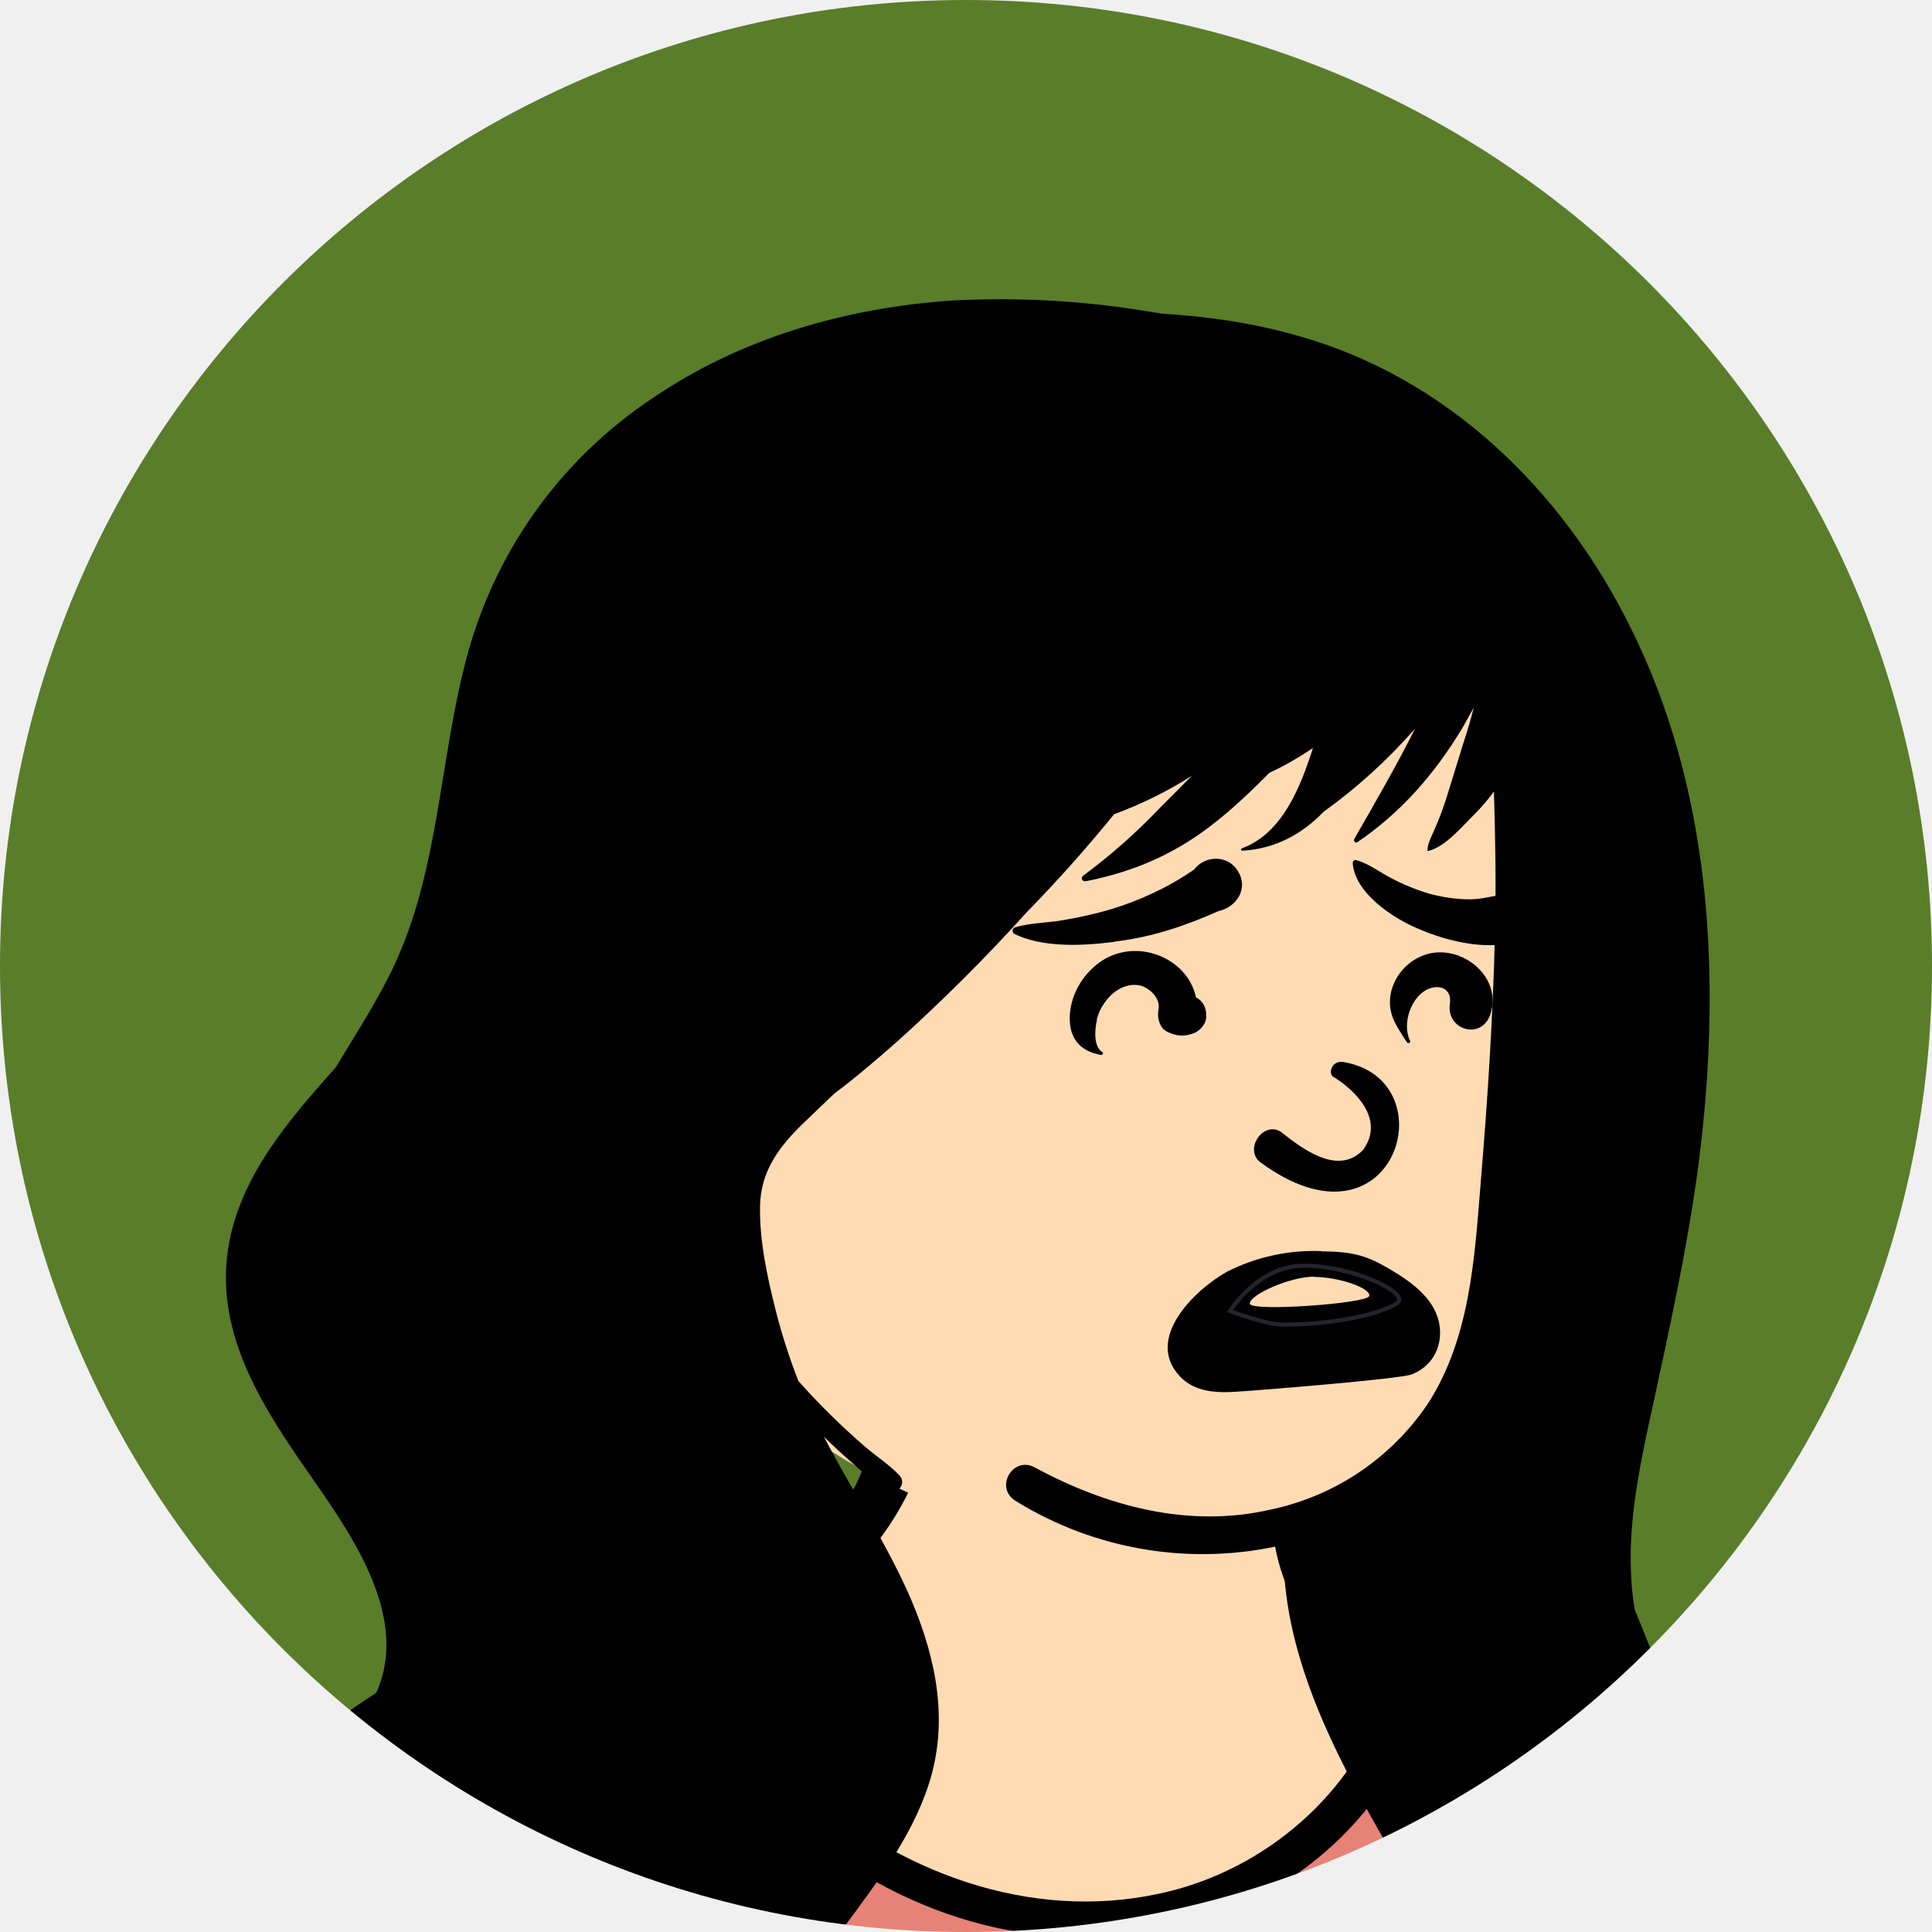
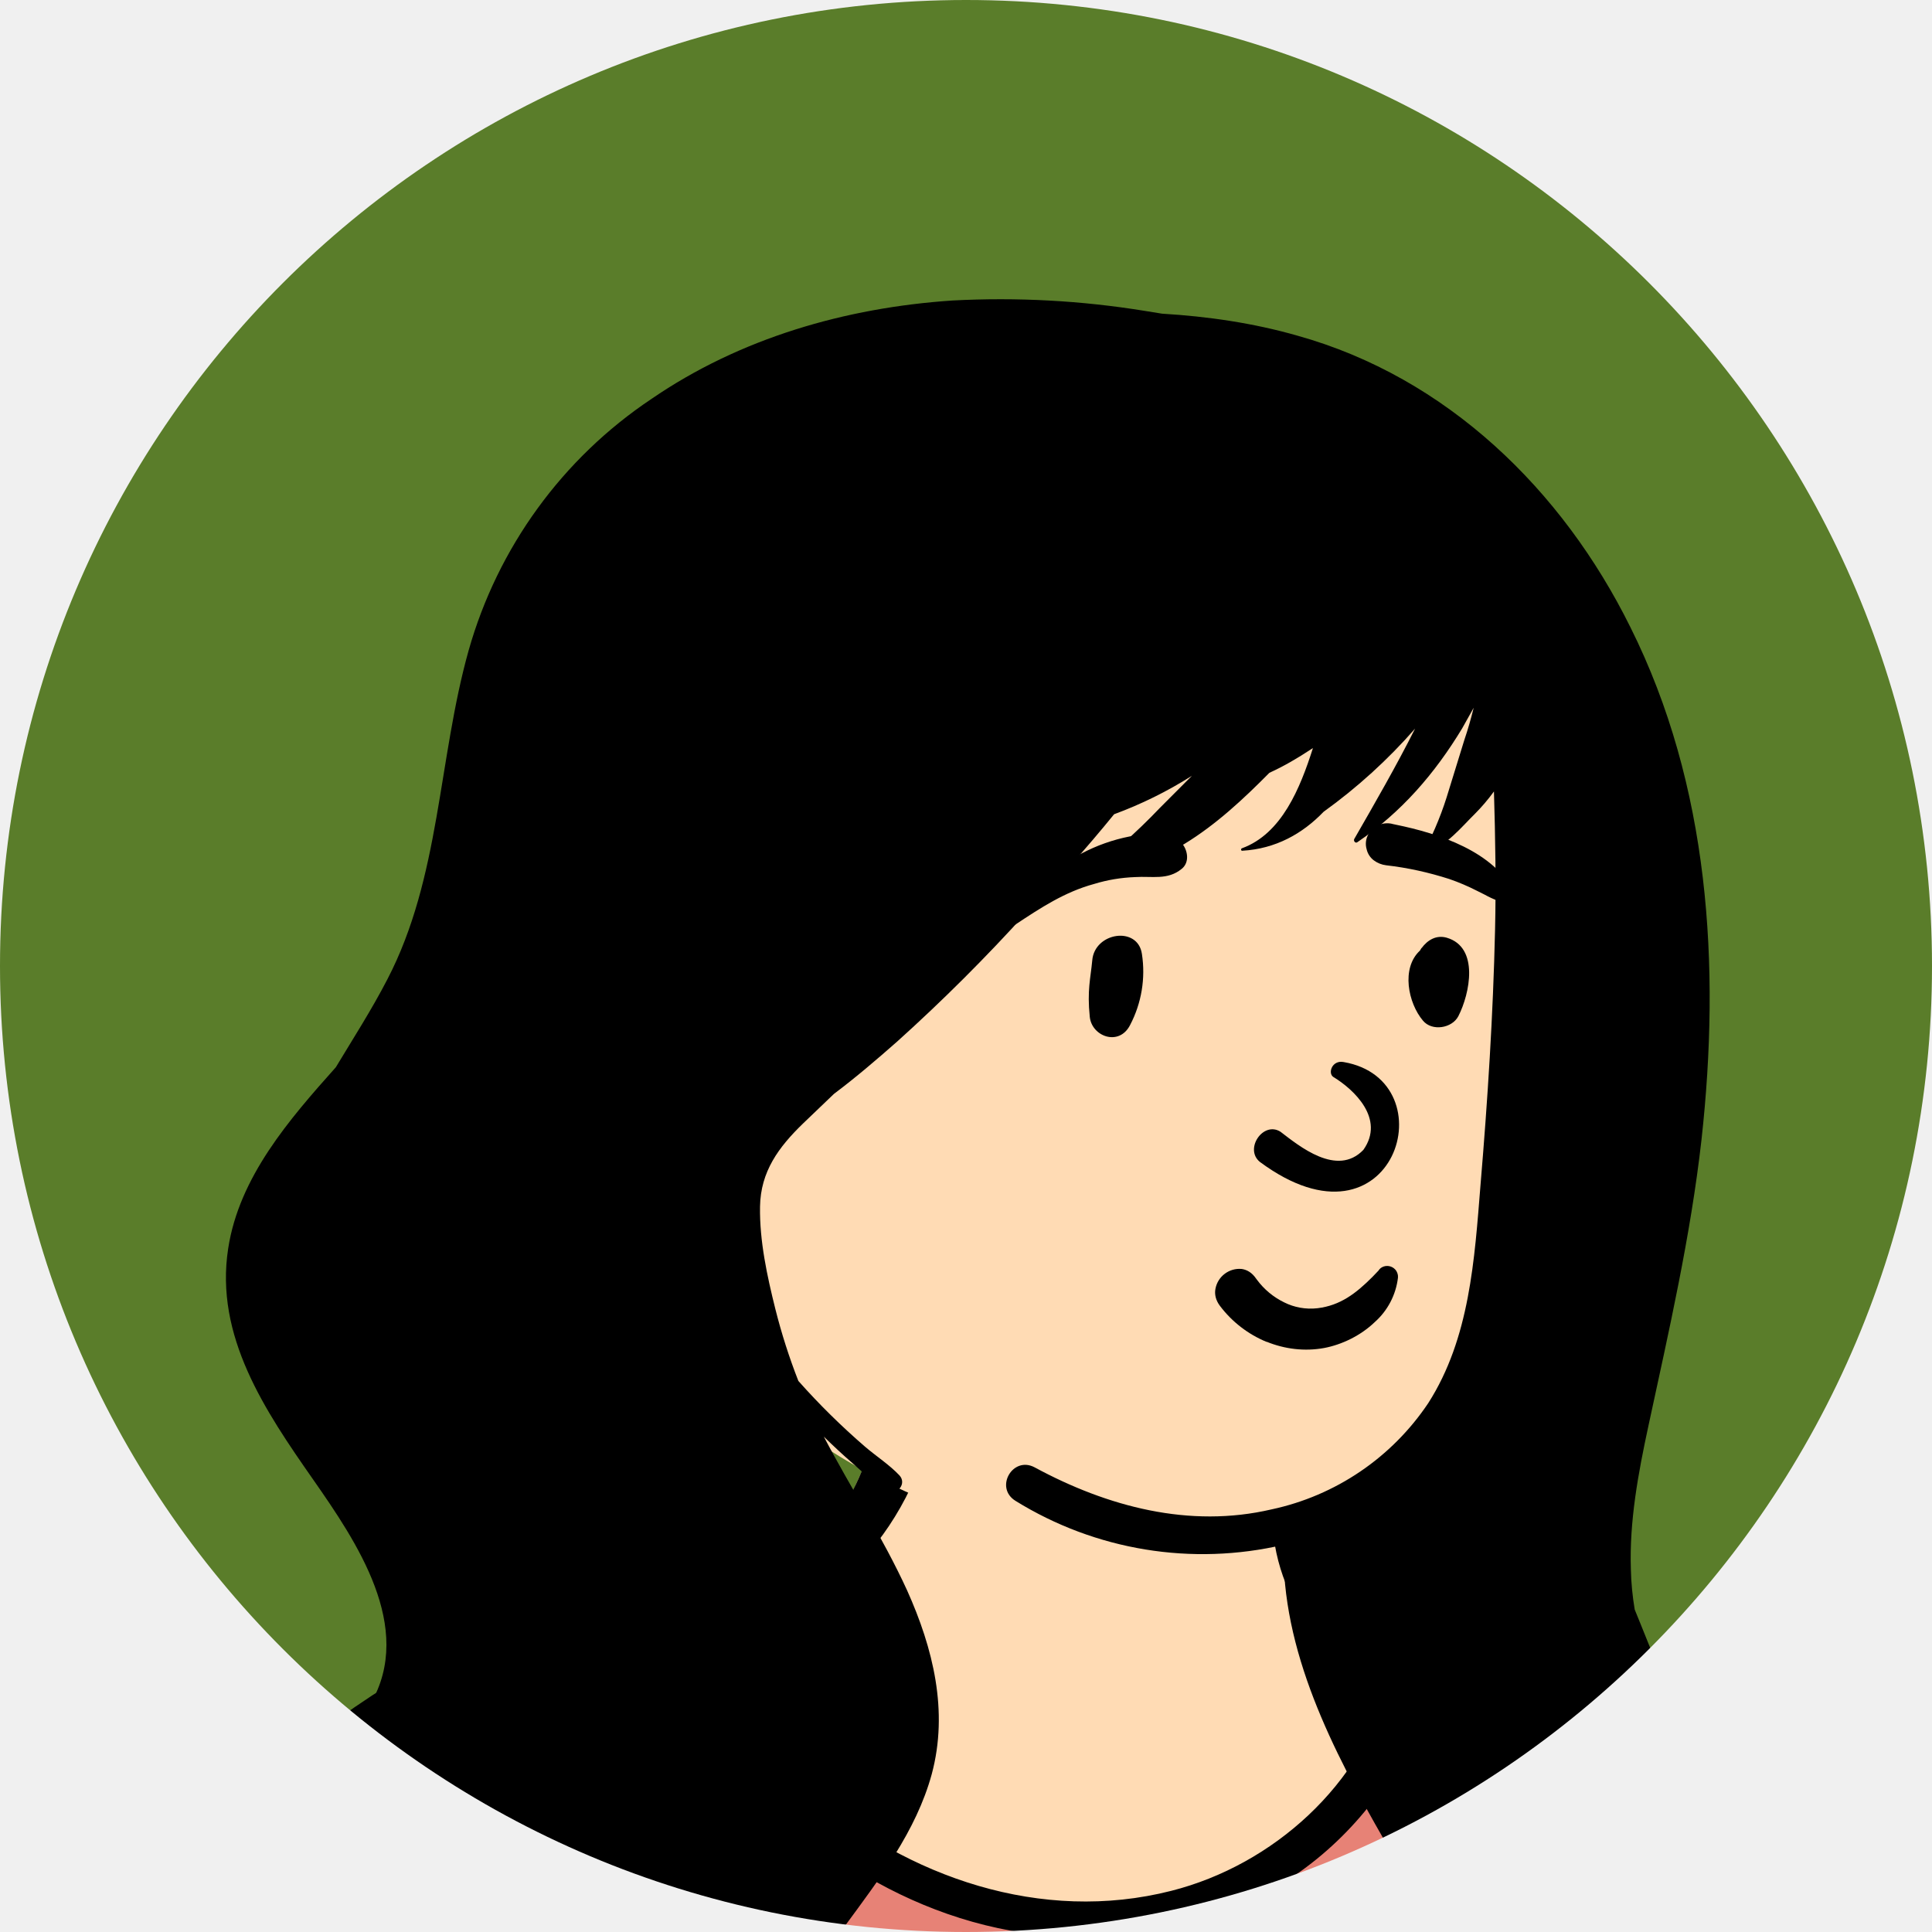
<svg xmlns="http://www.w3.org/2000/svg" viewBox="0 0 704 704" fill="none" shape-rendering="auto">
  <mask id="viewboxMask">
    <rect width="704" height="704" rx="352" ry="352" x="0" y="0" fill="#fff" />
  </mask>
  <g mask="url(#viewboxMask)">
    <rect fill="#5A7D2A" width="704" height="704" x="0" y="0" />
    <g fill-rule="evenodd" clip-rule="evenodd">
      <path d="M705.3 1074a2351.1 2351.1 0 0 1-15.6-101c-1-7.7-2.5-16.4 2.7-22 7.3-8 14-14.8 14.8-26.2.8-10.7-2.8-22.4-5-32.8a809.4 809.4 0 0 0-17.3-64.7c-6.6-21.7-13.9-43.2-21.3-64.6-6.9-20-13.5-40.3-22.5-59.5-17-36.5-46-63.5-81.6-81.6-9-4.5-27-20.5-36.3-24-8.5-3.4-8.5 6.3-16.9 2.6-6.7-2.9-13-6.7-16.7-13.2-4-7-14.3-16.9-15.9-25-3.3-17.4.3-32.2-12-45.3a90 90 0 0 0-41.1-23.8c-33.7-9.3-78.5-2.8-98.8 28.5-9.7 14.9-13 33-26.2 45.1-11.4 10.7-8.8 18-23.6 23.4-.9.3-23.6-4.5-24.4-4.2-16.2-3.5-31.7 6.2-46.5 11.8a325.4 325.4 0 0 0-63 32.3 399.2 399.2 0 0 0-102.3 98.5 482.5 482.5 0 0 0-76.4 161c-1.7 6.4-3.5 13-1.5 19.4 1.7 5.3 5.4 9.2 9.8 12.4 6 4.3 18 7 17.7 15.7-.1 6.6-2.4 13.5-3.5 20-1.3 7.7-2.3 15.5-3.4 23.2-4.8 35.4-8.6 71-10.3 106.6a920 920 0 0 0-.5 106c.1 2.3.8 4.5 2 6.2-1 .4-1.2 2.4.1 2.7l2.7.5a12 12 0 0 0 7 2.4l5.5.2c19.3 4 38.6 7.9 58.1 10.8 23.8 3.5 47.6 6.3 71.5 8.7 49.2 4.8 98 3.2 147.1.6a1877 1877 0 0 1 147.4-2c49.2 1.4 98.4 3.5 147.6 4.4 55 1 110-.5 164.8-5 7.5-.5 12.2-6.5 10.7-14-8.9-44.7-19-89.1-27-134Z" fill="#ffdbb4" />
      <path d="m201 597.5 1.2-.4c14.5-5.7 29.6-14.8 45.4-11.4.5-.2 10.8 1.9 17.9 3.2l-6.7 7L247 598c40.7 67.1 88.8 100.7 144.3 100.7 55.5 0 97.7-33.6 126.4-100.7l4-1c.4 0 1 .2 1.5.4 9.3 3.6 27.4 19.6 36.3 24.1 35.6 18 64.5 45 81.6 81.6 8.7 18.6 15.2 38 21.8 57.5l.7 2c7.4 21.4 14.7 43 21.3 64.6 6.3 20.4 12 41 16.6 61.8l.7 2.9c2.2 10.4 5.8 22 5 32.8a29 29 0 0 1-3 10.7l-80.4 29 38.4 261.3c-35.1 1.5-70.3 2-105.5 1.3-49.2-.9-98.4-3-147.6-4.3-47.7-1.2-95.3-.7-143 1.7l-12 .6a946.3 946.3 0 0 1-139.5-1l-3.1-.3v-38.3l16.3-212.9-83-15.6-81.3-39.5a21.7 21.7 0 0 1-5.6-8.8c-1.9-6-.5-12 1-18l.5-1.3a492.8 492.8 0 0 1 76.4-161A399.3 399.3 0 0 1 138 629.7c19.8-13 40.9-23.9 63-32.3Z" fill="#e78276" />
      <path d="M232.2 584.6c5.1-.3 10.3.6 15.4 1 .4.1.6.8 0 .9-9 1.9-18 4.5-26.9 7.1l-3.8 1.2c-10 3-19.8 6-29.6 10-19.4 7.9-37.8 18.5-54.8 30.8C67.2 682.8 20 754.3-9.9 828.3a526 526 0 0 0-24.3 77c-.4 1.6-2 5.4-1 7 .7 1.3 3.6 2.1 5 2.9l4.5 2.3 25.2 12.9 2.3 1.1c38 18.6 78.4 34.4 121 35.5l.4-3.7a342 342 0 0 1 9.9-60c.3-1 1.6-.6 1.7.3 3 23.1 2 46.4 1 69.7-1.8 41-4.3 82.2-6.5 123.3-1.2 20.6-2.6 41-3.9 61.7-1.3 20.5-1.7 41.6-4.7 62-.6 4.6-6 7-10 6.6-4.4-.5-7.9-4.5-8-9 0-11.9 1.5-24 2.4-35.8l2.5-33.8c3.1-41.1 6.8-82.2 10.2-123.3a4771 4771 0 0 1 3.8-43.7C76.4 979.8 34.2 963-6.1 943.5c-.6 13.2-2 26.5-3.4 39.6-3.8 36.8-7.1 73.6-9.6 110.5a2254.2 2254.2 0 0 0-4.2 92.7l-.2 7c0 4.4-.5 8.5-4.3 11.7-3.7 3.3-8.9 3.5-12.6 0-5-4.6-4.2-10.9-4-17.1a1675.6 1675.6 0 0 1 1.8-47.2 1321 1321 0 0 1 10.5-109.5l2-14c3.5-26 7.5-52.7 15.5-77.9-3.1-1.5-6.2-3-9.3-4.7-5.5-2.7-11.2-5.4-16.6-8.4-4.2-2.5-7.9-5.8-9-10.8-1.4-5.5.6-11.5 2-16.9v-.4a502 502 0 0 1 26.6-80 523.2 523.2 0 0 1 67.8-117 353.8 353.8 0 0 1 88.7-83.3 239 239 0 0 1 53.8-25.7 142.6 142.6 0 0 1 42.8-7.5Zm90.1-66c6-6.5 18.1.2 15.2 8.8a108.2 108.2 0 0 1-34.7 52A79.4 79.4 0 0 1 247 598l1.7 2.4a321.1 321.1 0 0 0 46.1 52.6c36 31.2 84.8 48 132 36 37.1-9.4 69.8-38.8 79.4-76.2-1.3.6-3 .9-4.8.5-7.7-1.7-15.3-9.8-20.3-15.6-5.3-6.3-9.5-13-12.6-20.7-5.6-14-7.4-32.1.3-45.7 1-1.7 3-.7 3.3 1l.3 2.5c1.5 12.7 3.3 25 9.3 36.6a76 76 0 0 0 18.2 23.1c2.6 2 5.8 3.6 8.1 6l.5.4c.6-5 4.1-7.3 7.6-7.2 3.3.2 7.3 1.6 8.8 2.3l.1.1a341 341 0 0 1 65.1 42 259 259 0 0 1 88.4 129c7.5 25.3 11.8 51.4 16.3 77.4l2.8 16c4.2 23.9 8.9 48.4 18.4 70.7 2.5 5.7.6 11.1-5.5 13.4A1493 1493 0 0 1 688 953c3.7 16 6 32.5 8.7 48.5 6 34.1 13.2 68 19.4 102 3.2 17.5 6.1 35 9.3 52.3l4.7 25.2 2.4 13.6.1.7c.5 2.4 1 4.9.4 7.3-.8 2.7-2.9 4.6-4.8 6.6-1.6 1.6-3.8 1.6-5.7.7l-.7-.3c-3.4-1.6-6-3.2-7.3-7-.7-2.5-1-5.2-1.5-7.7a3535.6 3535.6 0 0 1-7.8-43.6l-1.6-9.1c-5.2-31.4-10.2-62.9-12.8-94.5-1-14-2.3-28.1-3.5-42.2l-.9-10.5c-1.1-13.3-2.5-27-2.7-40.5l-4.5 1.6L657 964c-5.5 2-12.5 6-18.4 5.2-2.9-.3-5-1.2-6.8-2.9 2 28.8 4.8 57.4 8.5 86a1965.7 1965.7 0 0 0 22 135c.6 3.2 1.4 6.4 1.9 9.6.5 3.7-.5 5.9-2.5 9-1.7 2.4-5 3.7-7.8 2-3.6-2.3-5.5-4.3-6.5-8.4-1-3.7-1.6-7.6-2.3-11.4a1654.2 1654.2 0 0 1-11.4-65.2c-7.8-52-12.7-104.4-15.2-156.8a1388 1388 0 0 1-1.4-77.8c0-13.3.5-26.6 1.4-39.9 1-13.4 3-26.5 4.8-39.8 0-.5.7-.5.7 0 .8 14.9 2.1 29.8 2.8 44.7.6 14.3.9 28.5 1.4 42.8.6 18.7 1.5 37.5 2.7 56.2a9.6 9.6 0 0 1 8.5-3.1c4.7-1 9.7-3.4 14.1-5l16.8-5.5 26.4-8.7a679 679 0 0 1-18-80.8l-2-12.3c-4-24.2-8.5-48.5-15.8-72a229.8 229.8 0 0 0-34.8-68.2 370.2 370.2 0 0 0-52.7-55.3C557 627 539.7 614 523 600c.1.9.2 2 0 3-3.5 25.9-17 50-35.8 67.9-37.7 36-93.6 43.4-142 26.5-46.7-16.3-88-55-102.6-102.8-.3-.8.8-1 1.3-.5l2.4 3.3c0-.4.2-.9.7-1a129 129 0 0 0 46.6-29.2 100.2 100.2 0 0 0 21.3-33.3l.4-1c1.7-5 3.2-10.2 7-14.2Z" fill="#000" />
    </g>
    <g transform="matrix(.99789 0 0 1 156 62)">
      <g fill-rule="evenodd" clip-rule="evenodd">
        <path d="M405.9 203.2c-10.3-37.2-49.7-53.4-85.2-56-96-10-193.7 43.5-236.3 130.3-34 66-35.1 135.2 38.1 172.8L135 457c3.7 3.4 7.5 6.7 11.7 9.5a228 228 0 0 0 136.2 35.1c70-1.4 95-49 110.4-109.9 16.1-60.6 25.1-126.5 12.6-188.5Z" fill="#ffdbb4" />
        <path d="M451.8 553.7c-3.2-10-7.3-19.5-11.2-29.2-.8-4.8-1.3-9.7-1.4-14.6-.6-17.5 2.7-35.2 6.4-52.3 7.5-34.7 15.4-69 19.4-104.4 7-63.2 2.9-129-26-186.7-24.8-50-67-91-121.6-106.2-16.1-4.6-32.7-7-49.4-8l-6.2-1a329.7 329.7 0 0 0-70.3-3.8c-39 2.6-77.6 13.7-110 35.9A163.8 163.8 0 0 0 14.8 175C3.6 214.8 4.5 257.7-14.9 294.9c-5.7 11-12.4 21.4-18.8 32-17 19-35.3 40-39.3 66-5 32 13.5 59.2 31 84.2 15.8 22.6 37.2 53.9 21 81.7-7.7 13.2-20 23-29.2 35-9.6 12.4-17 26.7-21 42a89.2 89.2 0 0 0 18.9 80.9 99.1 99.1 0 0 0 37 25.4c14.4 6.1 28.5 12 40.4 22.4 5.4 4.8 10.4 10 15 15.5 4.4 6.8 9.5 13.2 15.3 19 6.3 6.5 18.7-2.3 13-9.9l-1.4-1.7A515 515 0 0 0 54 771a90.5 90.5 0 0 1-11.8-71.7 88.6 88.6 0 0 1 7.2-18.2l2 5c3 6.3 7 13.8 12.1 20.2.2 4.4.9 8.7 2.1 13 8 26.4 34.4 39.4 58.3 49.6l7 2.9c6.2 2.6 12.8-6.3 8.9-11.7l-3-4.3a85.7 85.7 0 0 1-13.5-58.7c3.2-21.9 16-40 28.9-57.3 12.5-17 26-34.5 31.7-55.3 6.2-23 .5-45.9-9-67-8.9-19.4-20.6-37.3-30.4-56 3.4 3.3 6.8 6.5 10.4 9.6 4 3.5 8.1 7.6 13 10 3.4 1.9 7-2.5 4.2-5.5-3.7-3.9-8.4-6.9-12.5-10.4a257.4 257.4 0 0 1-24.4-24 217 217 0 0 1-8.4-26.2c-3-12-5.8-24.8-5.6-37.3.2-12.8 6.8-21.7 15.7-30.3l11.3-10.8c8-6 15.6-12.5 23-19a649 649 0 0 0 47.5-47.3 524.8 524.8 0 0 0 31.8-35.6 150 150 0 0 0 28.4-14l-11.7 11.7a217.3 217.3 0 0 1-28 24.7c-1 .7-.4 2.3 1 2 12.8-2.5 24.8-6.8 36-13.6 11.5-7 21.6-16.4 31-25.9 5.3-2.4 10.4-5.4 15.1-8.5l.8-.5c-4.7 14.7-11.4 31.2-25.9 36.5-.5.1-.4 1 .1.9 12.2-.7 22-6.2 29.7-14.2a197.6 197.6 0 0 0 33.4-30.3c-6.9 13.7-14.6 27-22.2 40.2-.4.7.4 1.7 1.1 1.2 16.1-10.9 28.3-25 38.3-41.5l4.2-7.5c-1 4-2.1 7.9-3.4 11.7l-6.5 21c-1.2 3.8-2.6 7.5-4.2 11.2-1.1 2.6-2.6 5.1-2.8 8 0 .2.2.3.3.3 6.4-1.6 12.4-9 17-13.5 2.5-2.5 4.9-5.3 7-8.2.5 16.8.8 33.6.4 50.5-.7 31-2.7 62-5.3 92.8-2.2 27.2-3.9 55.9-19.1 79.6A92 92 0 0 1 308 488c-30 7-60-1-86.5-15.3-8-4.3-14.8 7.4-7 12.2a130 130 0 0 0 97.9 16c-1 38.5 18 75 36.8 107.7 10.6 18.3 21.2 36.5 28.7 56.3a192.2 192.2 0 0 1 12 52.3c1.8 21.2 0 42.5-2.9 63.5l-.5 3.4c-.6 4.5 3.4 8.3 7.8 6 19.4-10.2 27.8-32 32.9-52 4.8-18.9 8-38 9.8-57.4 2.6 7.3 4.8 14.8 6.4 22.4l.7 3.3c1.3 6.3 10.9 5.9 12.4 0l.8-3.3a269.2 269.2 0 0 0-5.5-149.4" fill="#000" />
      </g>
    </g>
    <g transform="translate(315 248)">
-       <g clip-rule="evenodd">
-         <path fill-rule="evenodd" d="M166.7 208c11.9 0 16.9 1.9 24.6 6.4 7.7 4.5 16 10.4 18 19.2 1.8 8.1-1.8 16-9.8 19.2-4.4 1.7-55.5 5.8-63.6 6.3-8 .6-15.6 0-20.8-5.4-13.3-13.8 5.2-31.7 17-38.3a70 70 0 0 1 34.6-7.5Zm-2.8 9.2c-8.9 0-23.5 6.6-23.5 9.8 0 3.1 42.6 0 43.5-2.7 1-2.8-11-7-20-7Zm7-72.8c7.5 4.6 19 15.3 10.8 26.6-9.5 10-23.3-1.4-30-6.6-6.4-4-13.4 6.3-7.6 11 49 36.3 69-29.8 30.5-36.4-4.2-.8-5.8 4-3.8 5.4Zm-85.4-41.6c13-9.5 32.1-2.2 35.3 12.6 2.2 1.2 3.4 3 3.7 5.7v.7c.4 3.2-2.5 6.3-5.4 7-3.2 1-5.7.6-8.7-.8-2.8-1.3-3.8-5-3.3-7.8v-.3c.8-3.5-2.2-6.9-5.2-8.3-3.4-1.5-7.3-.5-10.2 1.5-3.3 2.3-6 6.3-7 10.2v.4c-.8 3.4-1.3 9.7 2 11.7.5.3.1 1.1-.5 1-7.1-1.2-11.4-5.5-11.4-13.2 0-8.1 4.3-15.7 10.7-20.4ZM204 100c12.8-4.6 28.9 7.6 24 21.8-3.3 9.3-15.9 5.5-14.7-3.8v-.2c.8-4.9-2.9-7.2-7.4-5.6-6.6 2.4-10.2 12.8-7.1 19 .4.7-.7 1.3-1.1.6l-.5-.7c-3.5-5.5-6.6-9.6-5.5-16.7A19 19 0 0 1 204 100Zm-26-33.7c-.1-.6.6-1 1.1-.9 4.6 1.2 8.7 4.5 12.9 6.6 4.5 2.4 9.2 4.3 14 5.7 4.9 1.3 9.7 2 14.7 2 5.4 0 10.7-2.1 16-2 8 .3 12.1 11.9 4.3 15.9-11.4 5.8-28.4 1.6-39.5-3.3-9-3.8-23-13-23.6-24Zm-58 2.7c4-5.4 12.5-5.7 16.2.6 3.8 6.5-.8 13-7.2 14.4-11.9 5.3-24 9.4-37 11l-1.7.3c-11.3 1.4-25.5 2-35.7-3-1-.6-.7-2.1.3-2.4 5.8-1.7 12.2-1.6 18-2.7a149 149 0 0 0 16.7-3.8c10.8-3.3 21-8 30.3-14.4Z" fill="#000" />
-         <path d="M133.2 229.7s10.2-16.5 26.9-16.5 36 8.7 34.7 12.8c-.7 2.2-16.3 8.5-42.2 8.7-6.4 0-19.4-5-19.4-5Z" stroke="#22252B" stroke-width="1.5" />
-       </g>
+       <path fill-rule="evenodd" clip-rule="evenodd" d="M146.6 241a40.7 40.7 0 0 1-17.1-13.2c-1.5-2-2-4.2-1.6-6.2a8.9 8.9 0 0 1 9.6-7.2c1.9.3 3.7 1.3 5.2 3.5l.3.4a27 27 0 0 0 10 8.3c3.6 1.8 7.8 2.6 12.1 2.1 8.3-1 14-5.4 20-11.4l2.2-2.3c.5-.8 1.1-1.2 1.9-1.5a4 4 0 0 1 4.6 1.6c.4.7.7 1.5.6 2.5a25.7 25.7 0 0 1-8.5 16.2c-5.1 4.9-12 8.2-18.4 9.4-7.1 1.3-14.4.4-21-2.3Zm24.2-96.6c7.6 4.6 19 15.3 11 26.6-9.6 10-23.4-1.4-30.2-6.6-6.3-4-13.3 6.3-7.5 11 49 36.3 69-29.8 30.5-36.4-4.2-.8-5.8 4-3.8 5.4ZM83 102c.8-10.3 16.6-12.7 18.1-2.4a42 42 0 0 1-4.3 25.9c-4 7.9-14 4.2-14.7-3-1-9.7.3-14 .9-20.5Zm120-4.5c2.2-3 5.4-4.9 9.2-3.8 11.9 3.5 8.4 20.4 4.2 28.6-2.3 4.4-9.6 5.6-12.9 1.6-5.4-6.4-8-19.1-1.1-25.5l.6-1ZM96.6 56.8l1.9-.3c5.8-1 13-2 17.1 2.7 2.2 2.5 3 7 0 9.4-5.1 4.2-10.8 2.6-17 3-5.1.2-10 1-14.9 2.5C73 77 64.2 82.8 55 88.9c-1.2.8-2.4-.7-1.9-1.8a59.3 59.3 0 0 1 26-24.1 64 64 0 0 1 17.5-6.2Zm95.6-4.6 1.4.3c15.7 3.2 36 9.8 43.4 25.1.3 2.2 0 2.7-.3 3-.2.3-.4.7-1.4 1A36 36 0 0 1 226 78l-2.8-1.4a77.7 77.7 0 0 0-10.1-4.3c-7.5-2.4-15.1-4.1-23-5a9.4 9.4 0 0 1-4.5-1.8 7 7 0 0 1-2.6-4 7 7 0 0 1 .8-5.8 7.4 7.4 0 0 1 3.6-3.1c1.5-.6 3.2-.8 4.9-.4Z" fill="#000" />
    </g>
    <g transform="translate(279 400)" />
    <g transform="translate(179 343)" />
    <g transform="translate(203 303)" />
  </g>
</svg>
